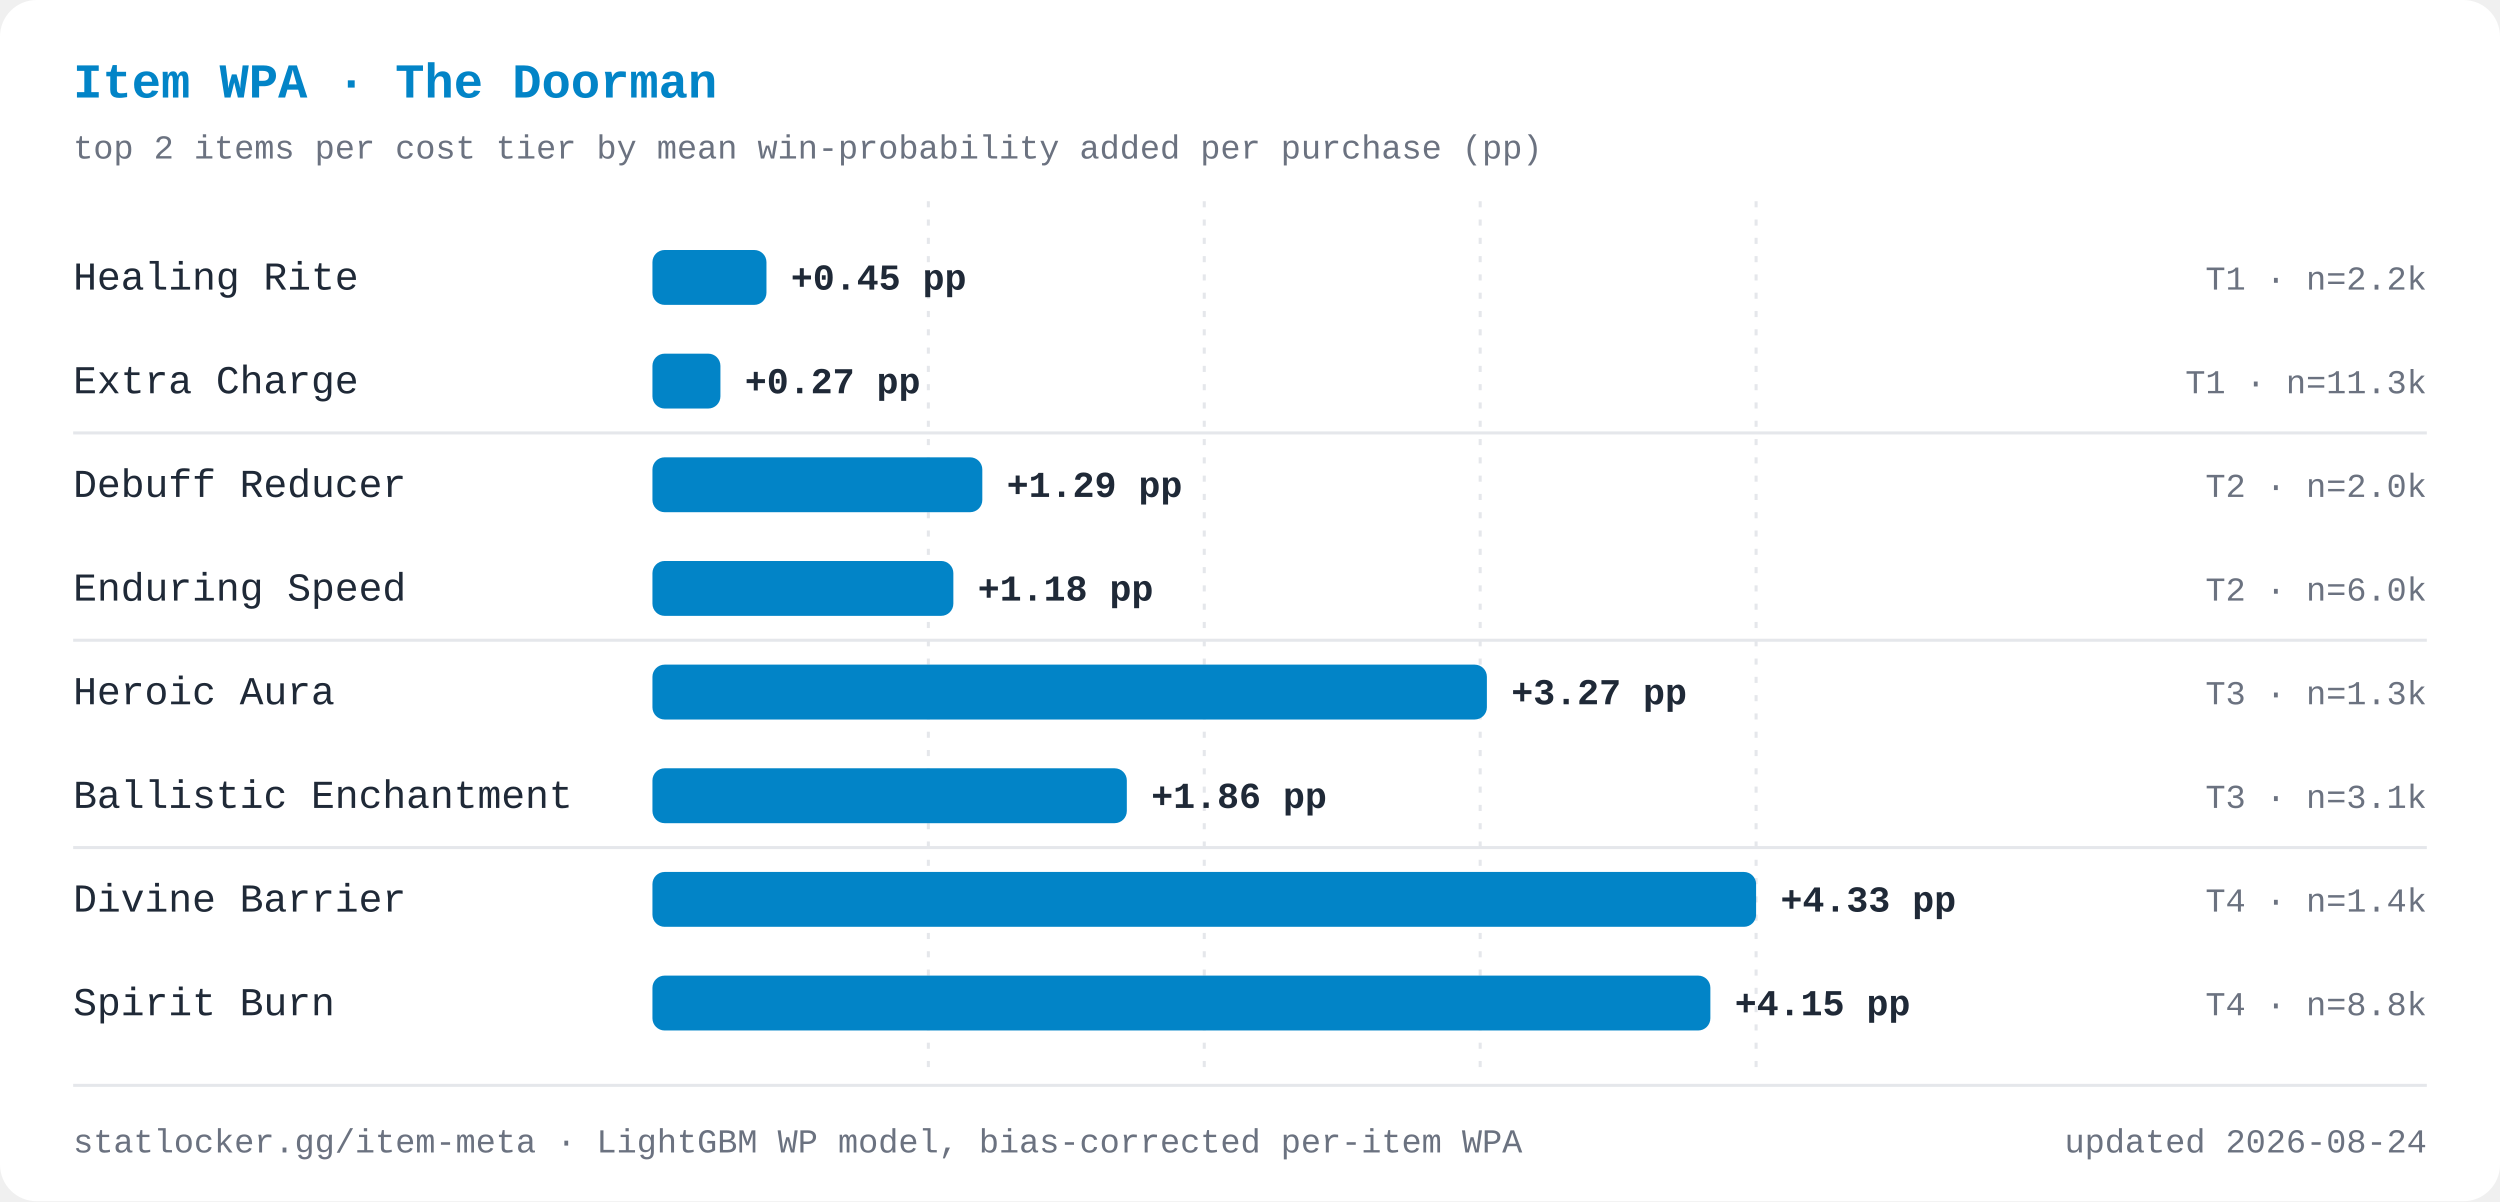
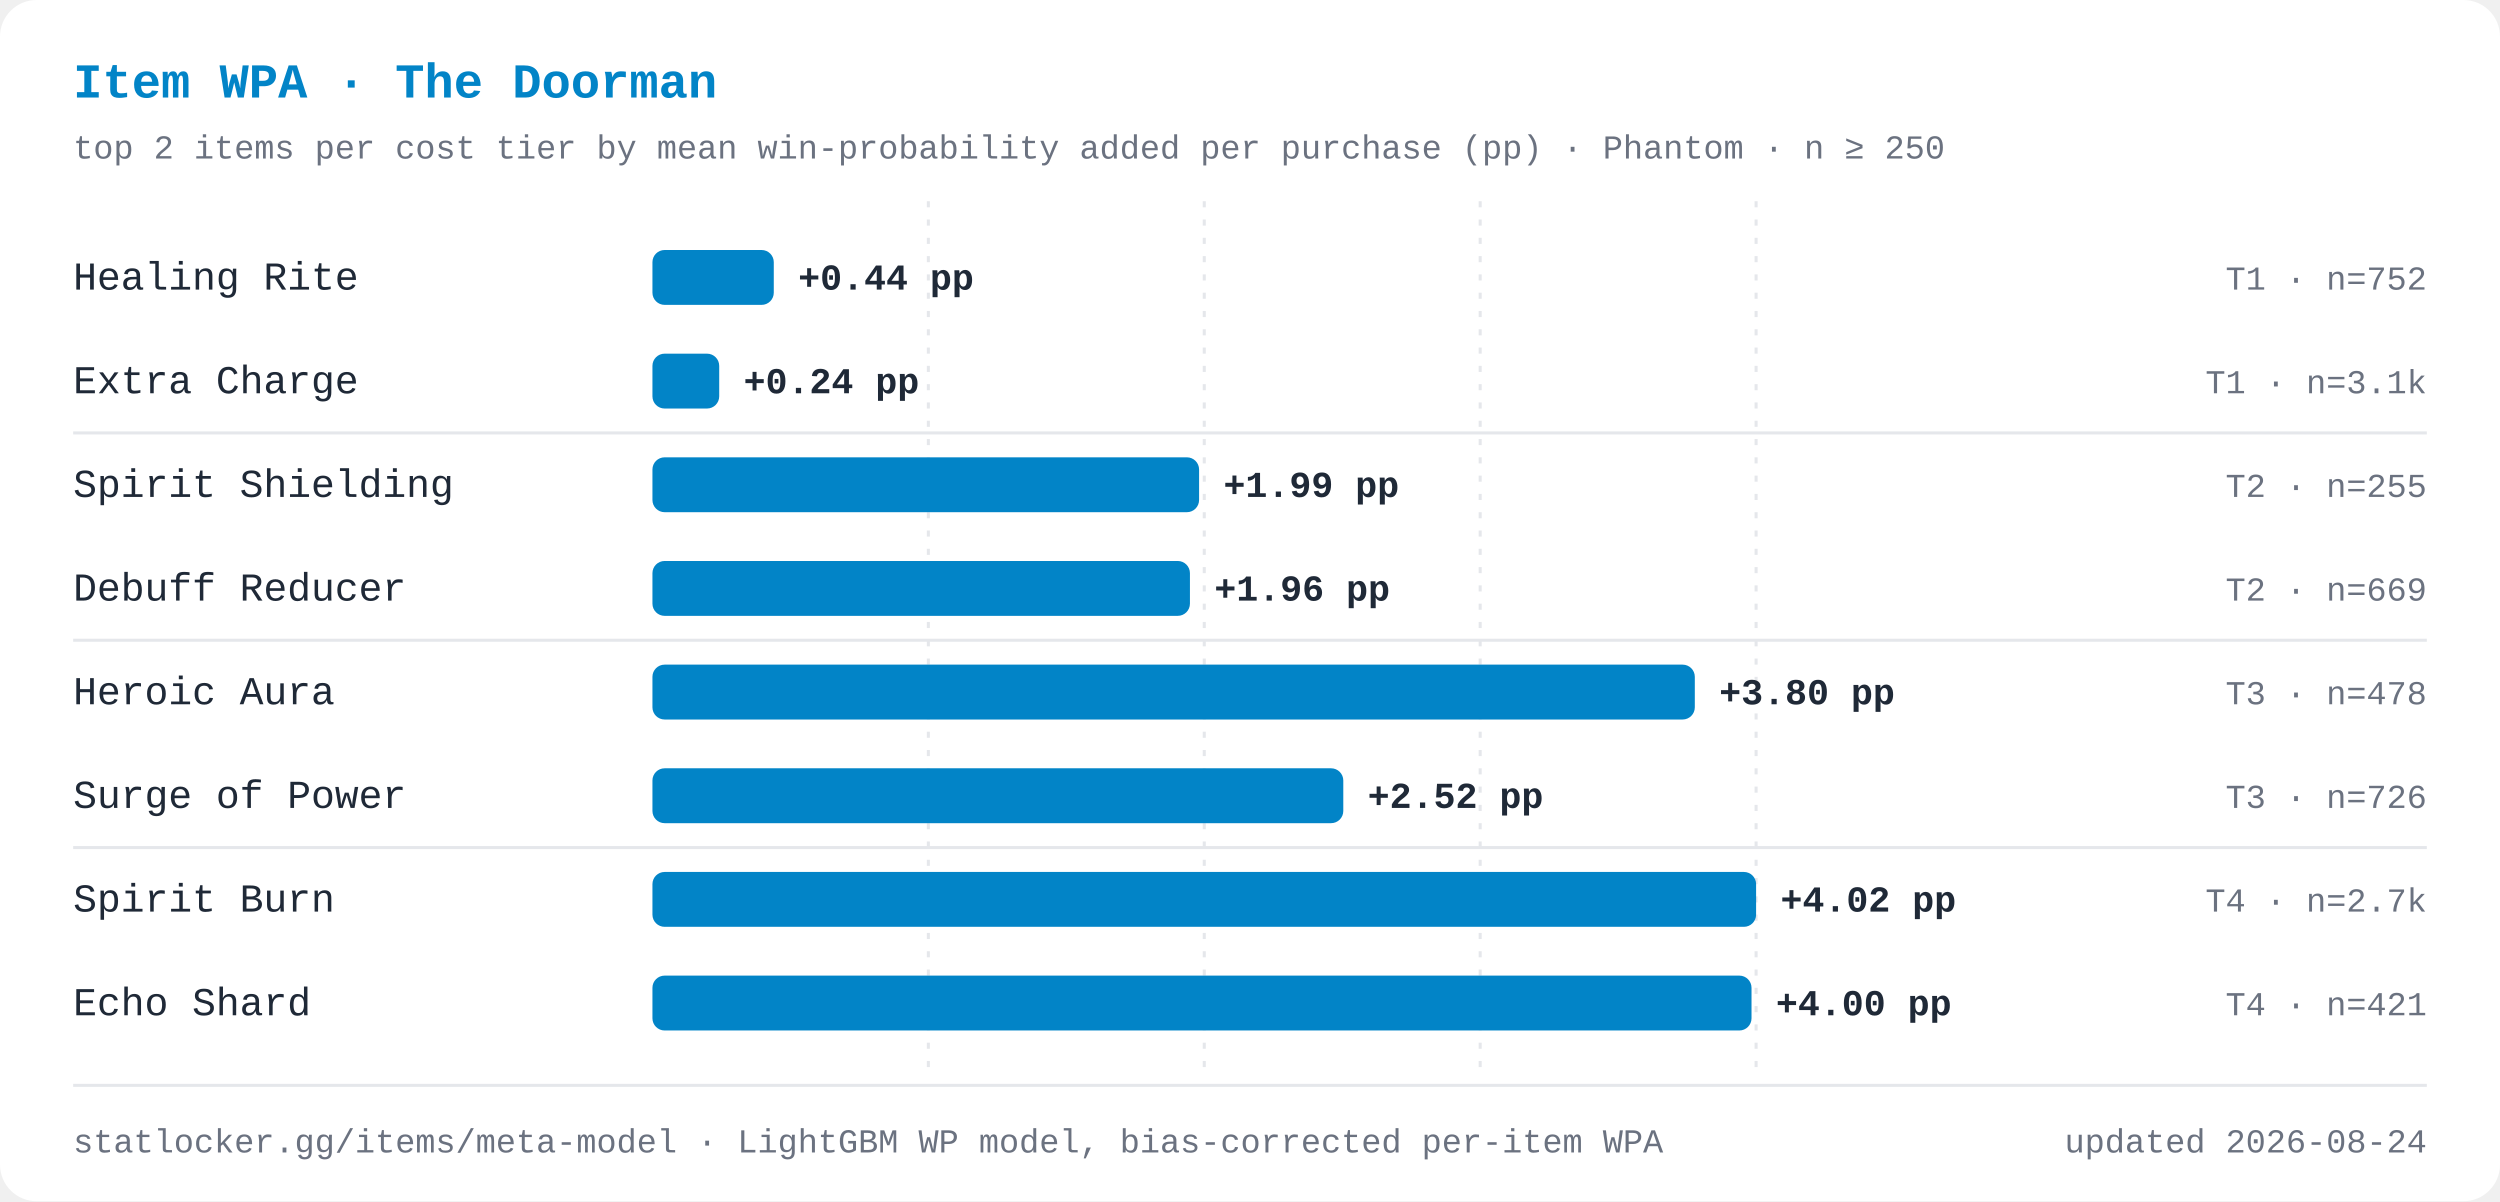
<svg xmlns="http://www.w3.org/2000/svg" width="820" height="394" viewBox="0 0 820 394" font-family="ui-monospace, SFMono-Regular, Menlo, Consolas, 'Liberation Mono', monospace">
  <rect width="820" height="394" rx="12" fill="#ffffff" />
  <text x="24" y="32" font-size="16" font-weight="600" fill="#0284c7">Item WPA · The Doorman</text>
-   <text x="24" y="52" font-size="11" fill="#6b7280">top 2 items per cost tier by mean win-probability added per purchase (pp)</text>
+   <text x="24" y="52" font-size="11" fill="#6b7280">top 2 items per cost tier by mean win-probability added per purchase (pp) · Phantom · n ≥ 250</text>
  <line x1="304.5" y1="66" x2="304.5" y2="350" stroke="#e5e7eb" stroke-width="1" stroke-dasharray="2 4" />
  <line x1="395.0" y1="66" x2="395.0" y2="350" stroke="#e5e7eb" stroke-width="1" stroke-dasharray="2 4" />
  <line x1="485.5" y1="66" x2="485.5" y2="350" stroke="#e5e7eb" stroke-width="1" stroke-dasharray="2 4" />
  <line x1="576.0" y1="66" x2="576.0" y2="350" stroke="#e5e7eb" stroke-width="1" stroke-dasharray="2 4" />
  <text x="24" y="95.0" font-size="13" fill="#1f2937">Healing Rite</text>
-   <rect x="214" y="82" width="37.4" height="18" rx="4" fill="#0284c7" />
-   <text x="259.4" y="95.0" font-size="12" font-weight="600" fill="#1f2937">+0.45 pp</text>
-   <text x="796" y="95.0" font-size="11" text-anchor="end" fill="#6b7280">T1 · n=2.2k</text>
+   <rect x="214" y="82" width="39.8" height="18" rx="4" fill="#0284c7" />
+   <text x="261.8" y="95.0" font-size="12" font-weight="600" fill="#1f2937">+0.44 pp</text>
+   <text x="796" y="95.0" font-size="11" text-anchor="end" fill="#6b7280">T1 · n=752</text>
  <text x="24" y="129.0" font-size="13" fill="#1f2937">Extra Charge</text>
-   <rect x="214" y="116" width="22.3" height="18" rx="4" fill="#0284c7" />
-   <text x="244.3" y="129.0" font-size="12" font-weight="600" fill="#1f2937">+0.27 pp</text>
-   <text x="796" y="129.0" font-size="11" text-anchor="end" fill="#6b7280">T1 · n=11.3k</text>
+   <rect x="214" y="116" width="21.9" height="18" rx="4" fill="#0284c7" />
+   <text x="243.9" y="129.0" font-size="12" font-weight="600" fill="#1f2937">+0.24 pp</text>
+   <text x="796" y="129.0" font-size="11" text-anchor="end" fill="#6b7280">T1 · n=3.1k</text>
  <line x1="24" y1="142" x2="796" y2="142" stroke="#e5e7eb" stroke-width="1" />
-   <text x="24" y="163.0" font-size="13" fill="#1f2937">Debuff Reducer</text>
-   <rect x="214" y="150" width="108.2" height="18" rx="4" fill="#0284c7" />
-   <text x="330.2" y="163.0" font-size="12" font-weight="600" fill="#1f2937">+1.29 pp</text>
-   <text x="796" y="163.0" font-size="11" text-anchor="end" fill="#6b7280">T2 · n=2.0k</text>
-   <text x="24" y="197.0" font-size="13" fill="#1f2937">Enduring Speed</text>
-   <rect x="214" y="184" width="98.7" height="18" rx="4" fill="#0284c7" />
-   <text x="320.7" y="197.0" font-size="12" font-weight="600" fill="#1f2937">+1.18 pp</text>
-   <text x="796" y="197.0" font-size="11" text-anchor="end" fill="#6b7280">T2 · n=6.0k</text>
+   <text x="24" y="163.0" font-size="13" fill="#1f2937">Spirit Shielding</text>
+   <rect x="214" y="150" width="179.3" height="18" rx="4" fill="#0284c7" />
+   <text x="401.3" y="163.0" font-size="12" font-weight="600" fill="#1f2937">+1.99 pp</text>
+   <text x="796" y="163.0" font-size="11" text-anchor="end" fill="#6b7280">T2 · n=255</text>
+   <text x="24" y="197.0" font-size="13" fill="#1f2937">Debuff Reducer</text>
+   <rect x="214" y="184" width="176.3" height="18" rx="4" fill="#0284c7" />
+   <text x="398.3" y="197.0" font-size="12" font-weight="600" fill="#1f2937">+1.96 pp</text>
+   <text x="796" y="197.0" font-size="11" text-anchor="end" fill="#6b7280">T2 · n=669</text>
  <line x1="24" y1="210" x2="796" y2="210" stroke="#e5e7eb" stroke-width="1" />
  <text x="24" y="231.0" font-size="13" fill="#1f2937">Heroic Aura</text>
-   <rect x="214" y="218" width="273.7" height="18" rx="4" fill="#0284c7" />
-   <text x="495.7" y="231.0" font-size="12" font-weight="600" fill="#1f2937">+3.27 pp</text>
-   <text x="796" y="231.0" font-size="11" text-anchor="end" fill="#6b7280">T3 · n=1.3k</text>
-   <text x="24" y="265.0" font-size="13" fill="#1f2937">Ballistic Enchantment</text>
-   <rect x="214" y="252" width="155.6" height="18" rx="4" fill="#0284c7" />
-   <text x="377.6" y="265.0" font-size="12" font-weight="600" fill="#1f2937">+1.86 pp</text>
-   <text x="796" y="265.0" font-size="11" text-anchor="end" fill="#6b7280">T3 · n=3.1k</text>
+   <rect x="214" y="218" width="341.9" height="18" rx="4" fill="#0284c7" />
+   <text x="563.9" y="231.0" font-size="12" font-weight="600" fill="#1f2937">+3.80 pp</text>
+   <text x="796" y="231.0" font-size="11" text-anchor="end" fill="#6b7280">T3 · n=478</text>
+   <text x="24" y="265.0" font-size="13" fill="#1f2937">Surge of Power</text>
+   <rect x="214" y="252" width="226.6" height="18" rx="4" fill="#0284c7" />
+   <text x="448.6" y="265.0" font-size="12" font-weight="600" fill="#1f2937">+2.52 pp</text>
+   <text x="796" y="265.0" font-size="11" text-anchor="end" fill="#6b7280">T3 · n=726</text>
  <line x1="24" y1="278" x2="796" y2="278" stroke="#e5e7eb" stroke-width="1" />
-   <text x="24" y="299.0" font-size="13" fill="#1f2937">Divine Barrier</text>
+   <text x="24" y="299.0" font-size="13" fill="#1f2937">Spirit Burn</text>
  <rect x="214" y="286" width="362.0" height="18" rx="4" fill="#0284c7" />
-   <text x="584.0" y="299.0" font-size="12" font-weight="600" fill="#1f2937">+4.33 pp</text>
-   <text x="796" y="299.0" font-size="11" text-anchor="end" fill="#6b7280">T4 · n=1.4k</text>
-   <text x="24" y="333.0" font-size="13" fill="#1f2937">Spirit Burn</text>
-   <rect x="214" y="320" width="347.0" height="18" rx="4" fill="#0284c7" />
-   <text x="569.0" y="333.0" font-size="12" font-weight="600" fill="#1f2937">+4.15 pp</text>
-   <text x="796" y="333.0" font-size="11" text-anchor="end" fill="#6b7280">T4 · n=8.8k</text>
+   <text x="584.0" y="299.0" font-size="12" font-weight="600" fill="#1f2937">+4.02 pp</text>
+   <text x="796" y="299.0" font-size="11" text-anchor="end" fill="#6b7280">T4 · n=2.7k</text>
+   <text x="24" y="333.0" font-size="13" fill="#1f2937">Echo Shard</text>
+   <rect x="214" y="320" width="360.5" height="18" rx="4" fill="#0284c7" />
+   <text x="582.5" y="333.0" font-size="12" font-weight="600" fill="#1f2937">+4.00 pp</text>
+   <text x="796" y="333.0" font-size="11" text-anchor="end" fill="#6b7280">T4 · n=421</text>
  <line x1="24" y1="356" x2="796" y2="356" stroke="#e5e7eb" stroke-width="1" />
-   <text x="24" y="378" font-size="11" fill="#6b7280">statlocker.gg/item-meta · LightGBM WP model, bias-corrected per-item WPA</text>
+   <text x="24" y="378" font-size="11" fill="#6b7280">statlocker.gg/items/meta-model · LightGBM WP model, bias-corrected per-item WPA</text>
  <text x="796" y="378" font-size="11" text-anchor="end" fill="#6b7280">updated 2026-08-24</text>
</svg>
